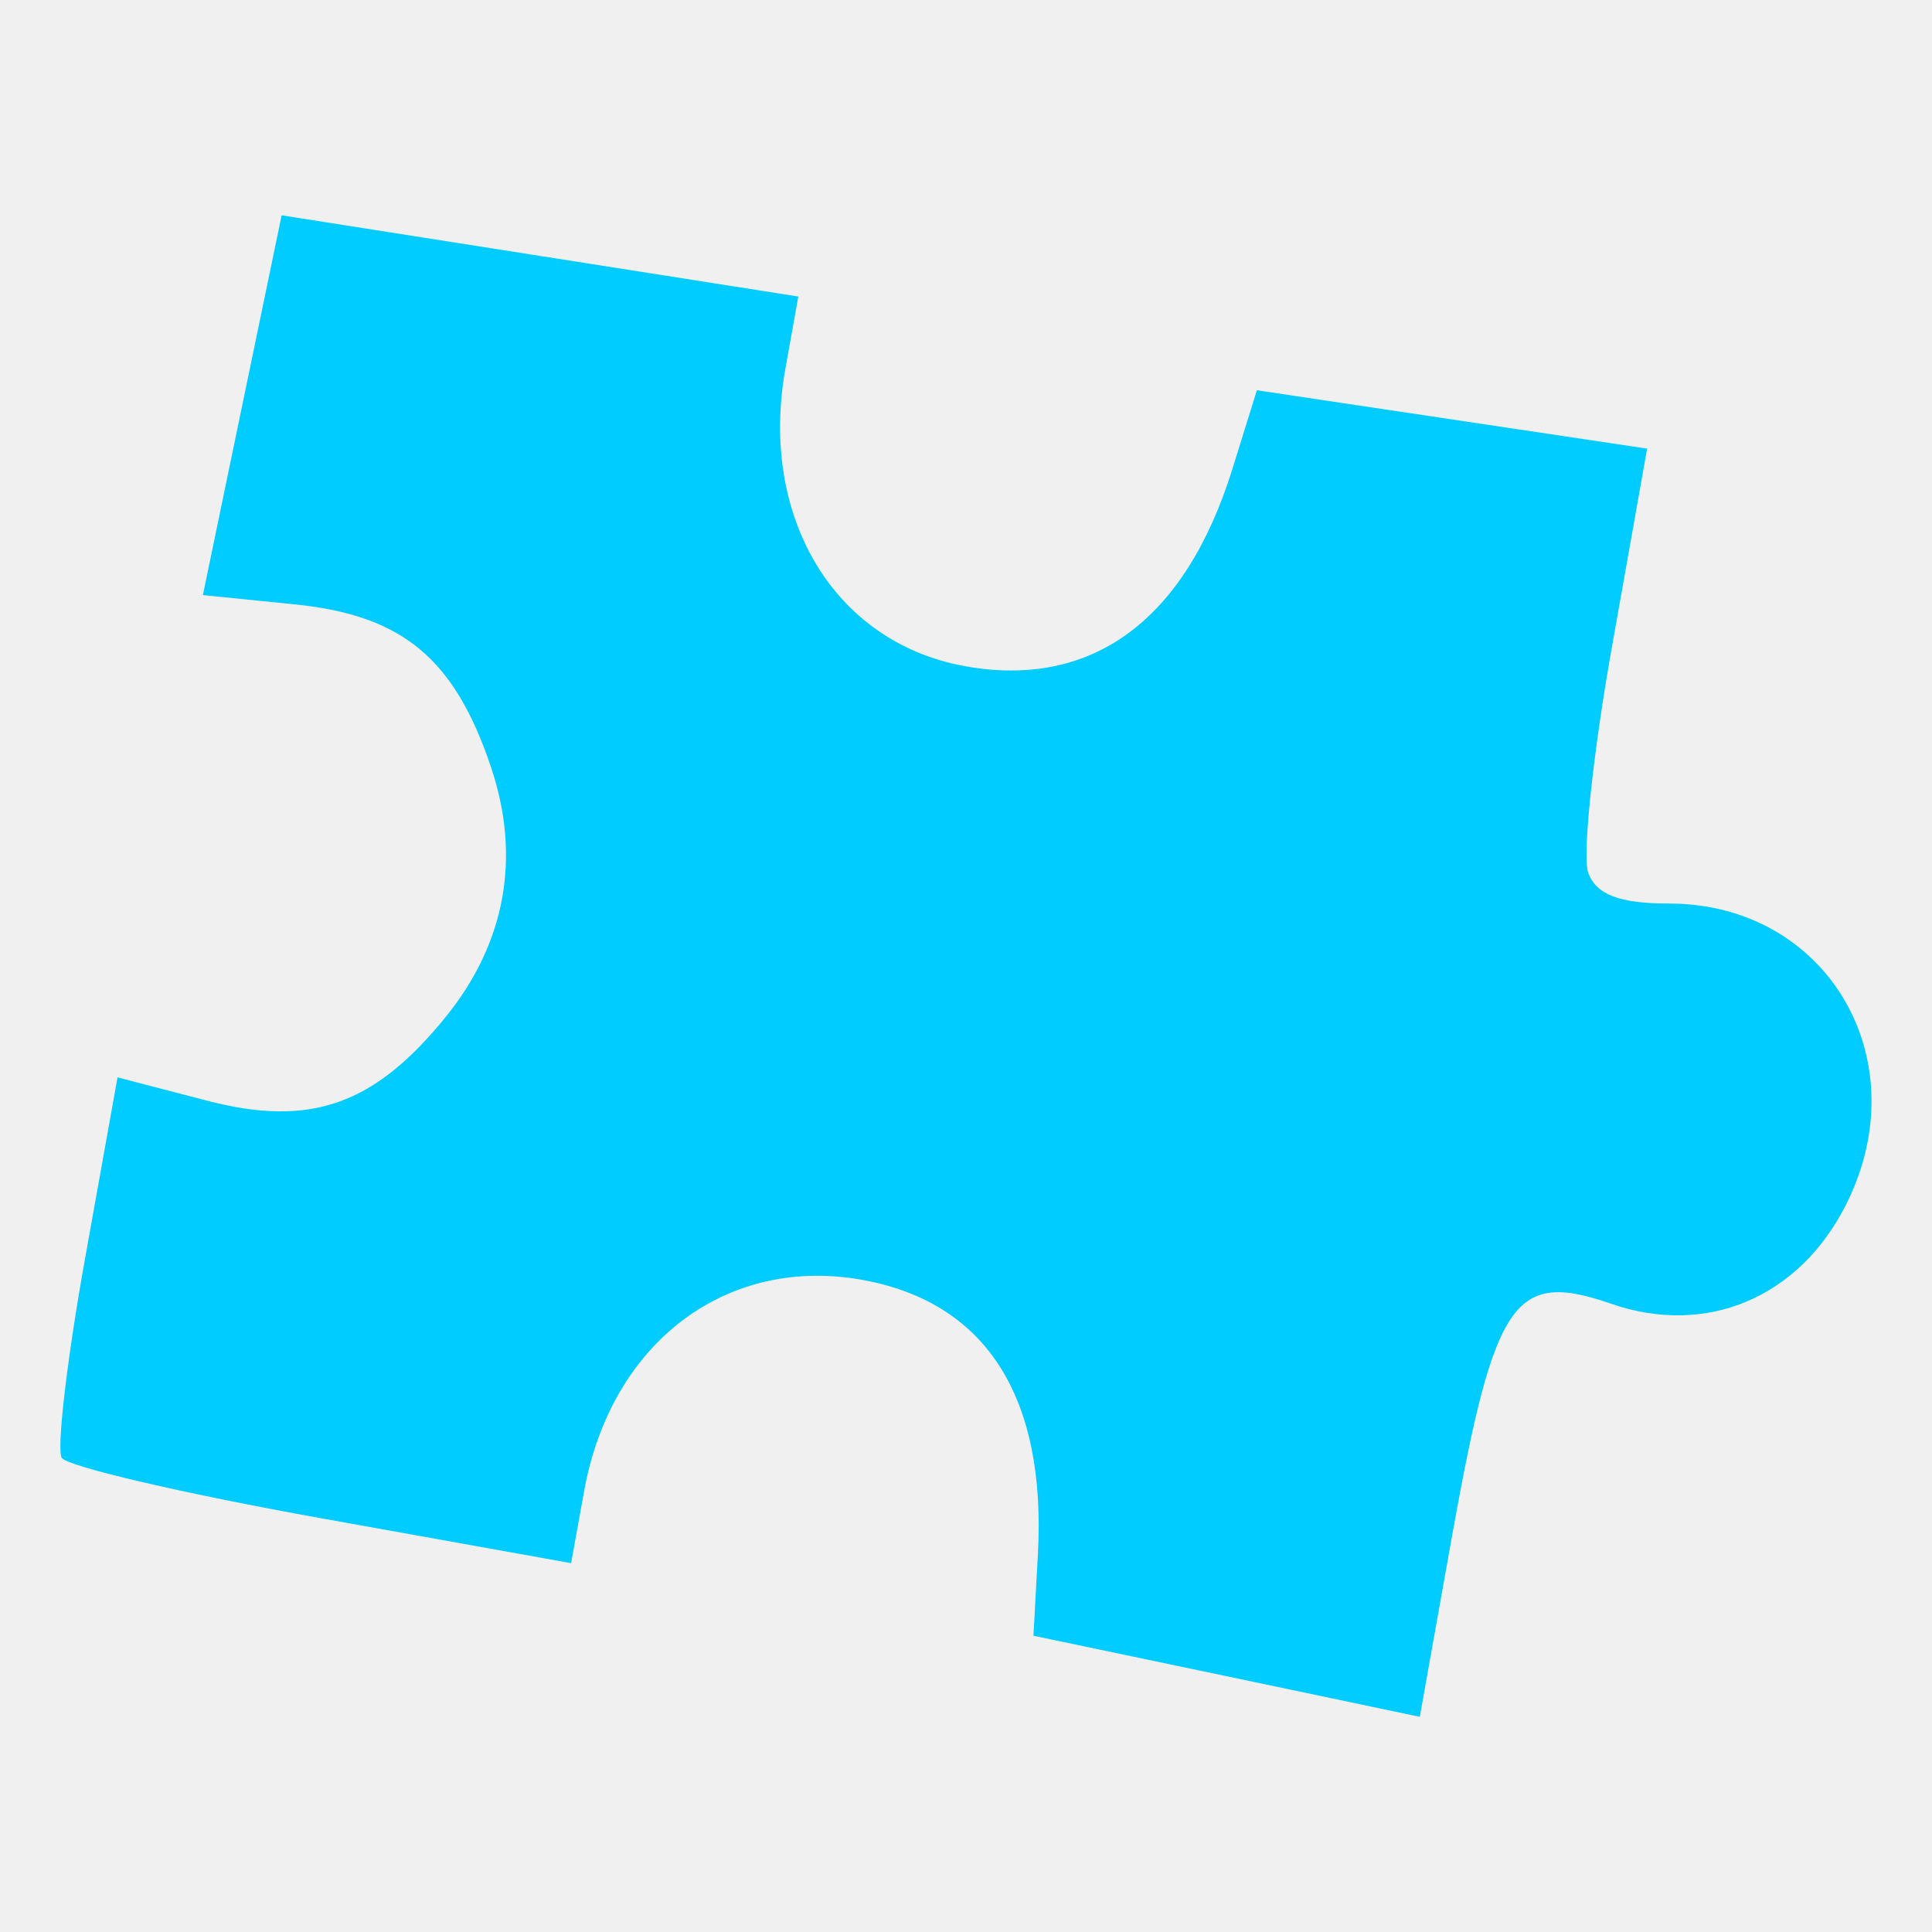
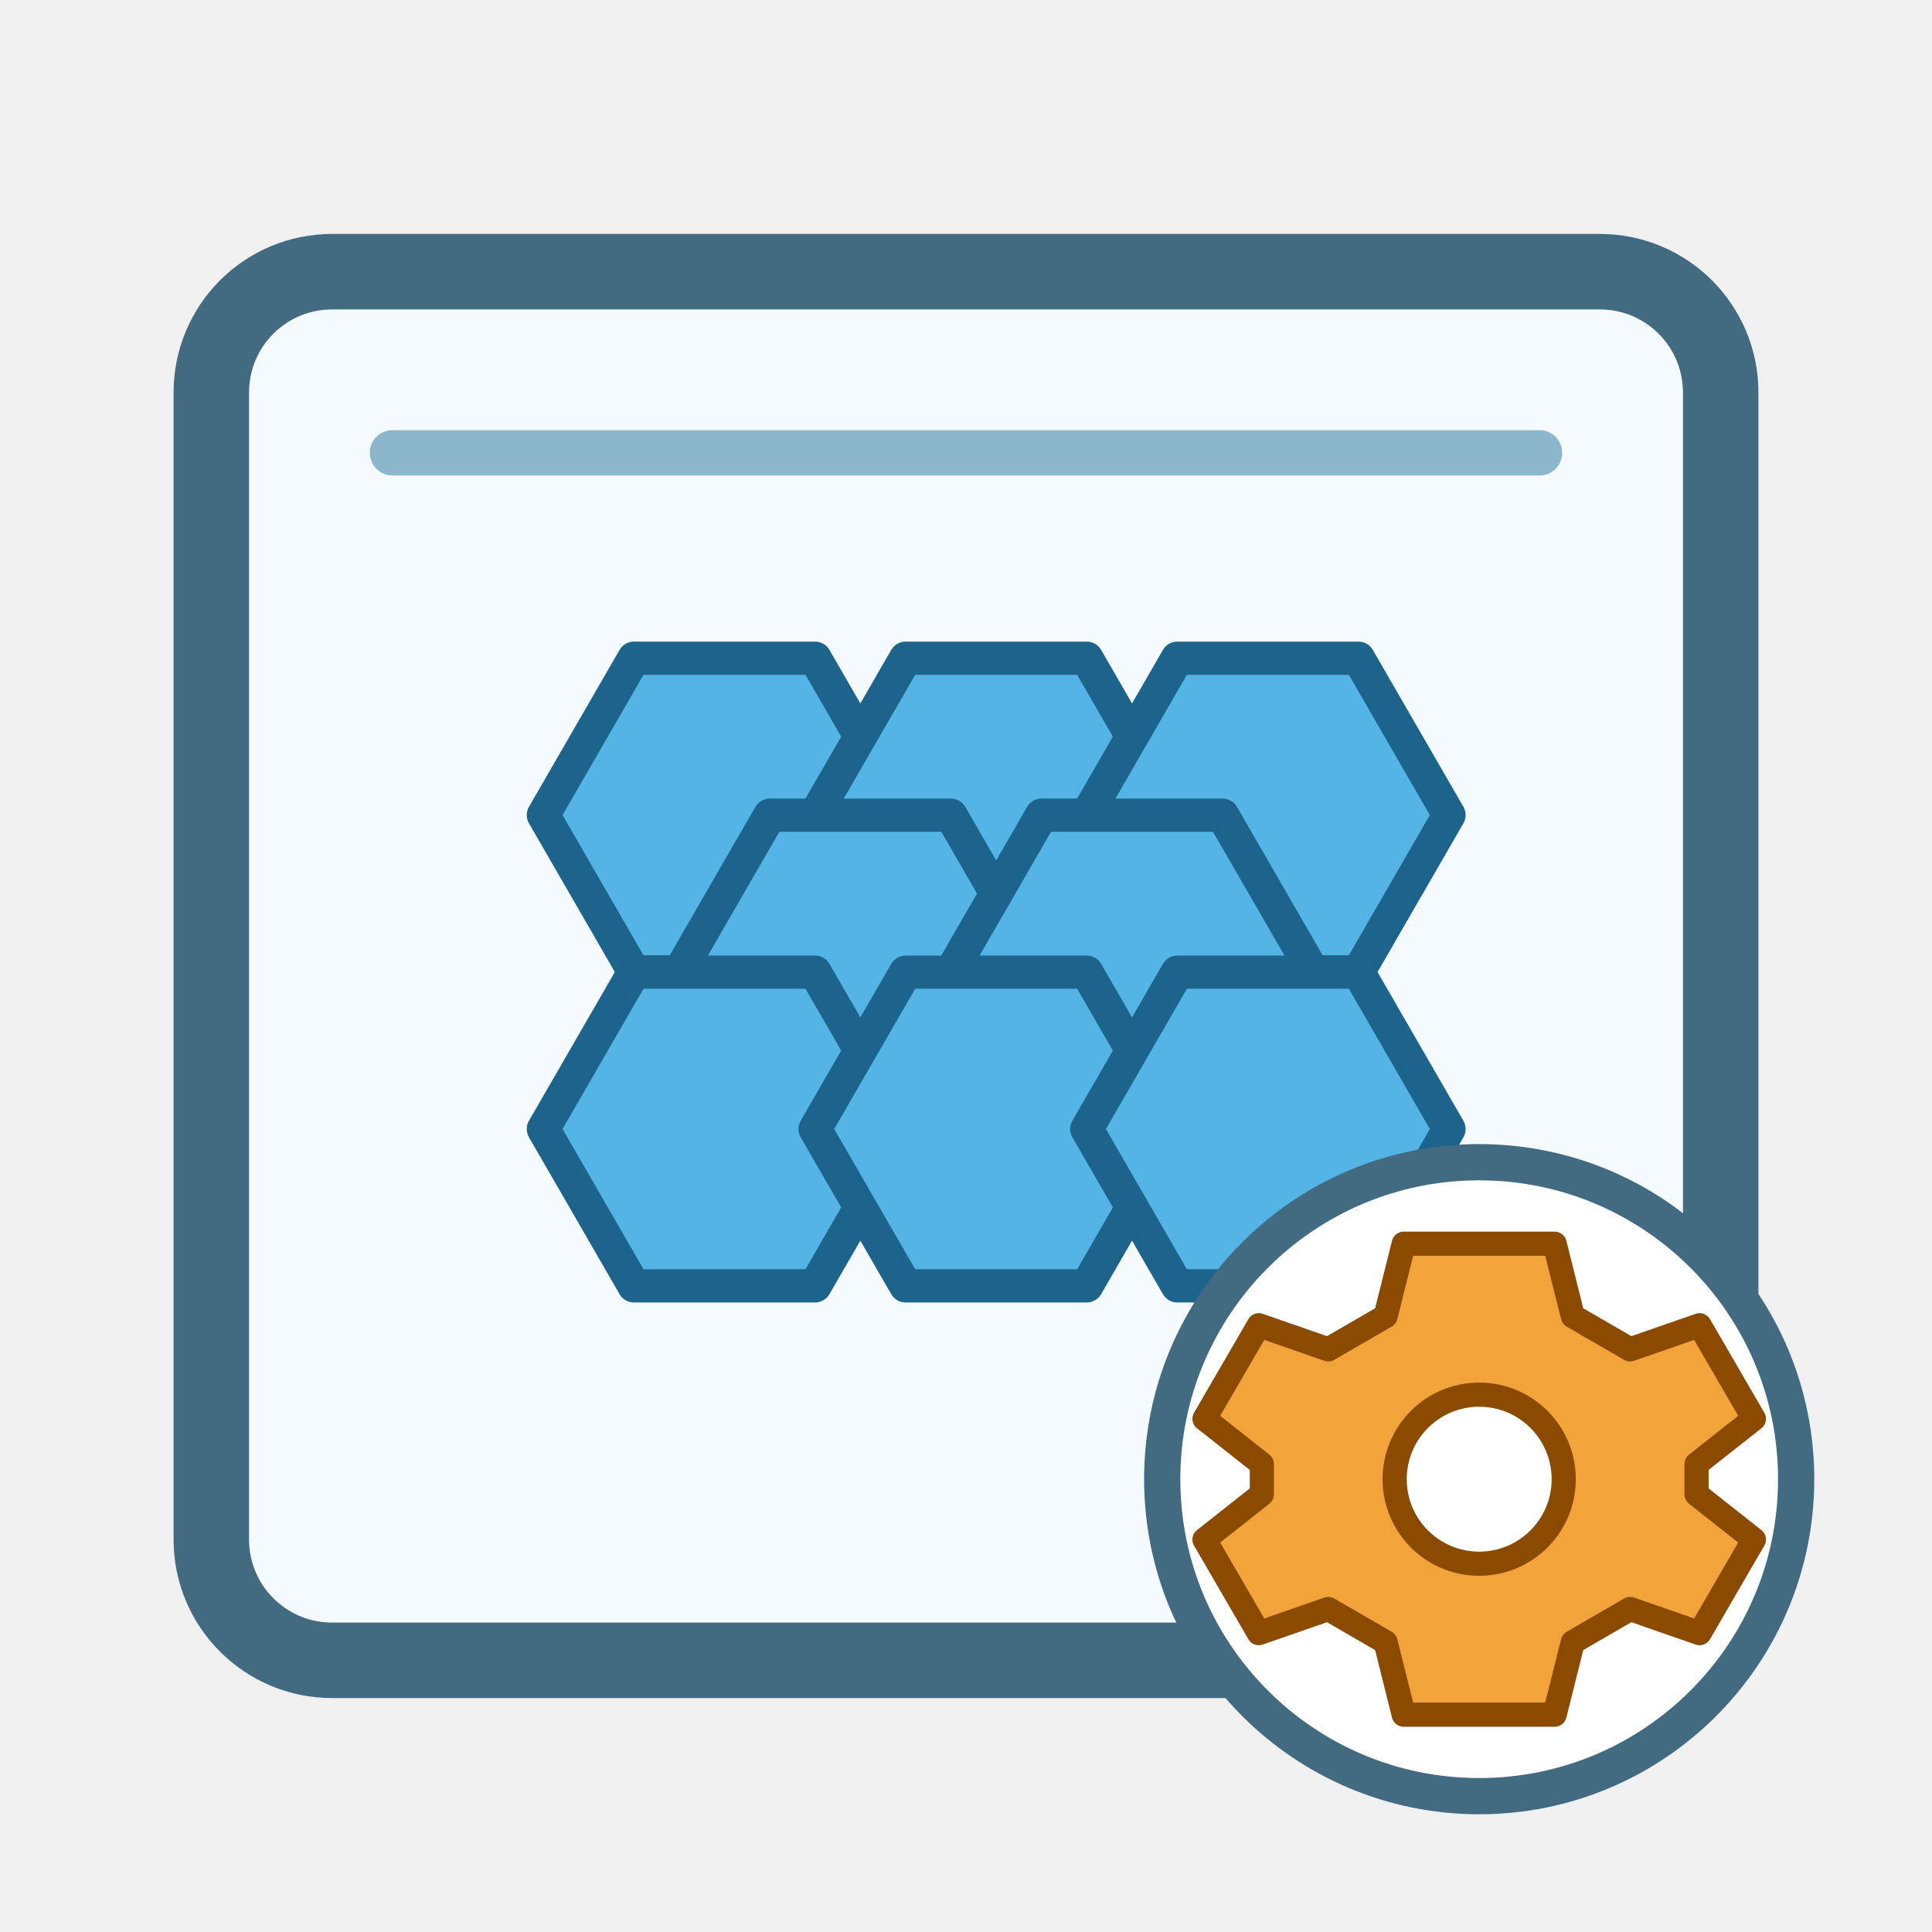
- <svg xmlns="http://www.w3.org/2000/svg" width="64" height="64" viewBox="0 0 16.933 16.933" version="1.1" id="svg1" xml:space="preserve">
-   <defs id="defs1" />
-   <g id="layer1">
-     <g id="path1" style="opacity:1;stroke:none;stroke-width:0.939;fill:#00ccff" transform="matrix(1.065506,0,0,1.065506,-0.5095699,-0.4740639)">
-       <path style="baseline-shift:baseline;display:inline;overflow:visible;vector-effect:none;fill:#00ccff;stroke:none;stroke-width:0.939;enable-background:accumulate;stop-color:#000000;stop-opacity:1" d="M 0.986,12.437 C 0.943,12.367 1.028,11.634 1.176,10.808 L 1.445,9.307 2.182,9.499 C 3.034,9.72 3.559,9.535 4.15,8.803 4.638,8.197 4.765,7.493 4.517,6.755 4.217,5.862 3.79,5.507 2.909,5.417 L 2.147,5.34 2.471,3.778 2.795,2.216 4.92,2.55 7.045,2.884 6.939,3.475 C 6.719,4.7 7.342,5.732 8.417,5.925 9.463,6.112 10.229,5.547 10.616,4.301 l 0.201,-0.646 1.605,0.24 1.605,0.24 -0.287,1.617 c -0.159,0.889 -0.247,1.732 -0.198,1.871 0.064,0.18 0.258,0.254 0.662,0.254 1.303,-0.001 2.06,1.282 1.46,2.475 -0.385,0.766 -1.147,1.089 -1.931,0.818 -0.799,-0.277 -0.96,-0.043 -1.308,1.894 L 12.157,14.567 10.568,14.233 8.979,13.9 9.016,13.224 C 9.084,11.946 8.598,11.173 7.604,10.979 6.469,10.757 5.503,11.479 5.282,12.716 L 5.176,13.303 3.121,12.934 C 1.991,12.731 1.03,12.507 0.987,12.437 Z" id="path2" />
-     </g>
+ <svg xmlns="http://www.w3.org/2000/svg" width="64" height="64" viewBox="0 0 64 64">
+   <rect x="7" y="9" width="50" height="46" rx="4" fill="#f4fafd" stroke="#426b82" stroke-width="2.5" />
+   <path d="M13 15 H51" stroke="#8bb7cc" stroke-width="1.5" stroke-linecap="round" />
+   <defs>
+     <path id="hex" d="M 6 0 L 3 5.196 L -3 5.196 L -6 0 L -3 -5.196 L 3 -5.196 Z" fill="#55b4e6" stroke="#1c648b" stroke-width="1.1" stroke-linejoin="round" />
+   </defs>
+   <use href="#hex" transform="translate(24 27)" />
+   <use href="#hex" transform="translate(33 27)" />
+   <use href="#hex" transform="translate(42 27)" />
+   <use href="#hex" transform="translate(28.5 32.2)" />
+   <use href="#hex" transform="translate(37.5 32.2)" />
+   <use href="#hex" transform="translate(24 37.4)" />
+   <use href="#hex" transform="translate(33 37.4)" />
+   <use href="#hex" transform="translate(42 37.4)" />
+   <circle cx="49" cy="49" r="10.5" fill="#ffffff" stroke="#426b82" stroke-width="1.2" />
+   <g transform="translate(49 49)">
+     <path d="M -2.5 -7.8 H 2.5 L 3.1 -5.4 L 5.0 -4.3 L 7.3 -5.1 L 9.1 -2.0 L 7.2 -0.5 L 7.2 0.5 L 9.1 2.0 L 7.3 5.1 L 5.0 4.3 L 3.1 5.4 L 2.5 7.8 H -2.5 L -3.1 5.4 L -5.0 4.3 L -7.3 5.1 L -9.1 2.0 L -7.2 0.5 L -7.2 -0.5 L -9.1 -2.0 L -7.3 -5.1 L -5.0 -4.3 L -3.1 -5.4 Z" fill="#f2a33a" stroke="#8a4a00" stroke-width="0.8" stroke-linejoin="round" />
+     <circle r="2.8" fill="#ffffff" stroke="#8a4a00" stroke-width="0.8" />
  </g>
</svg>
